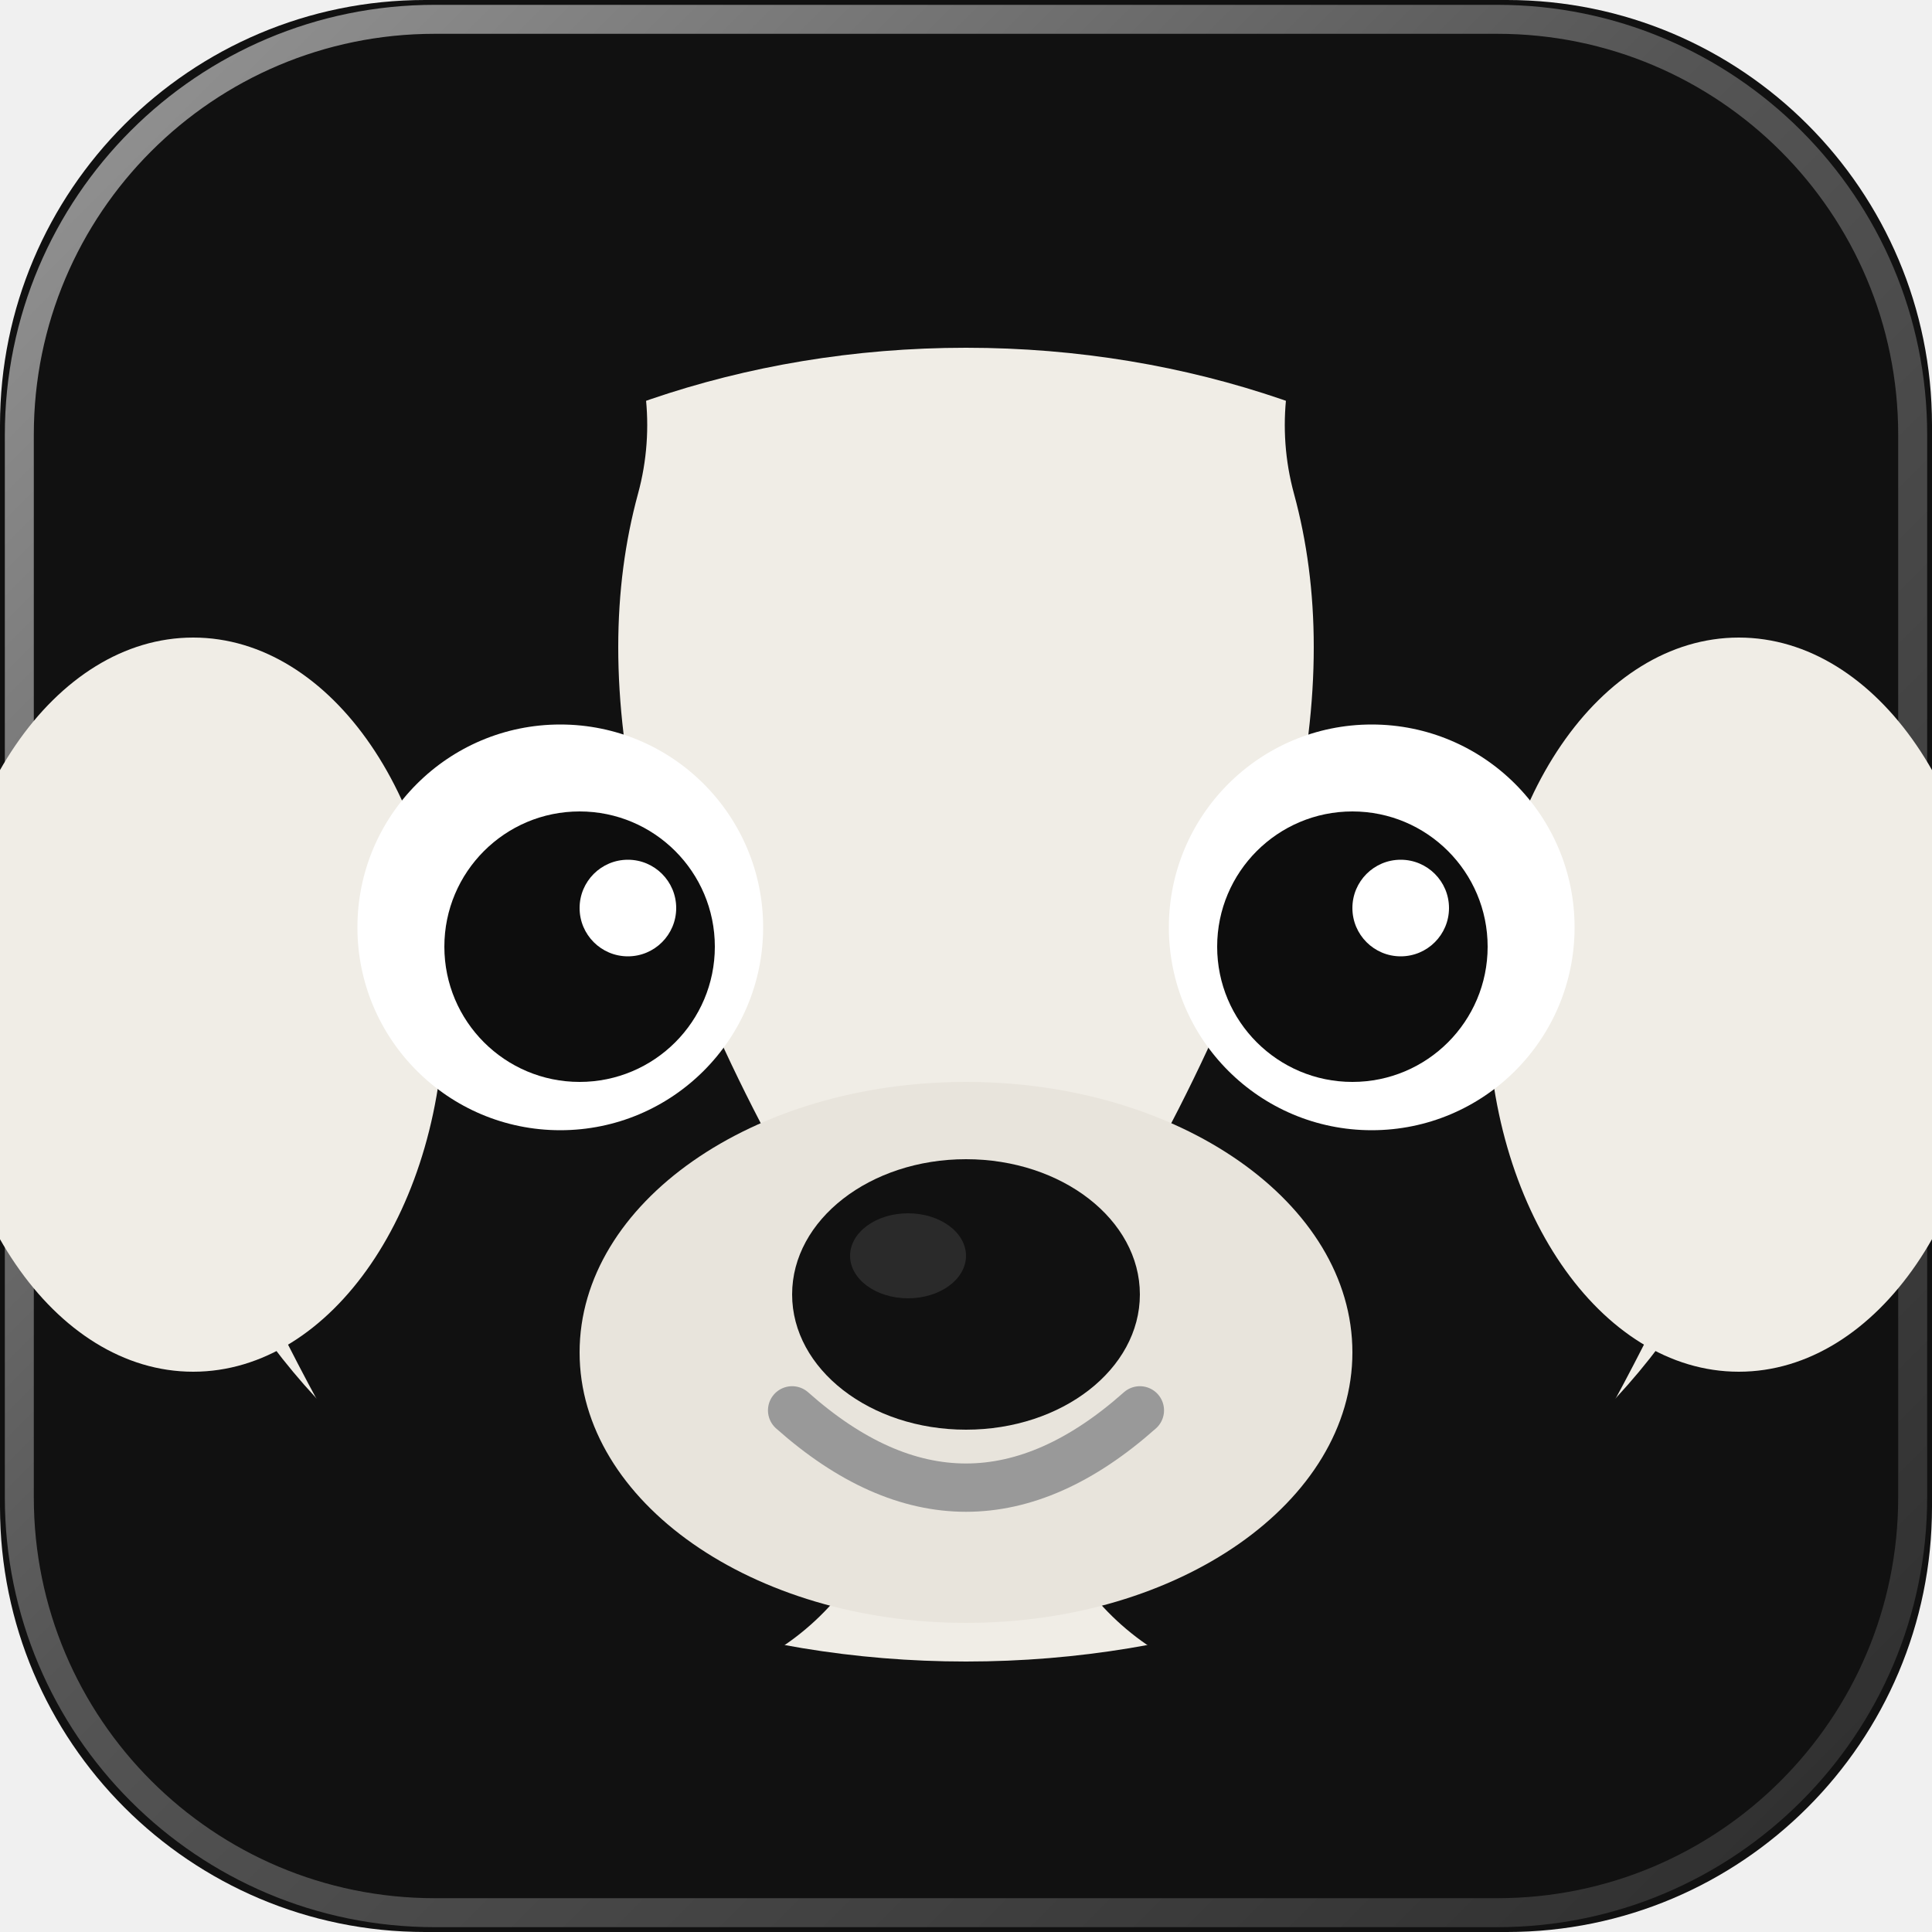
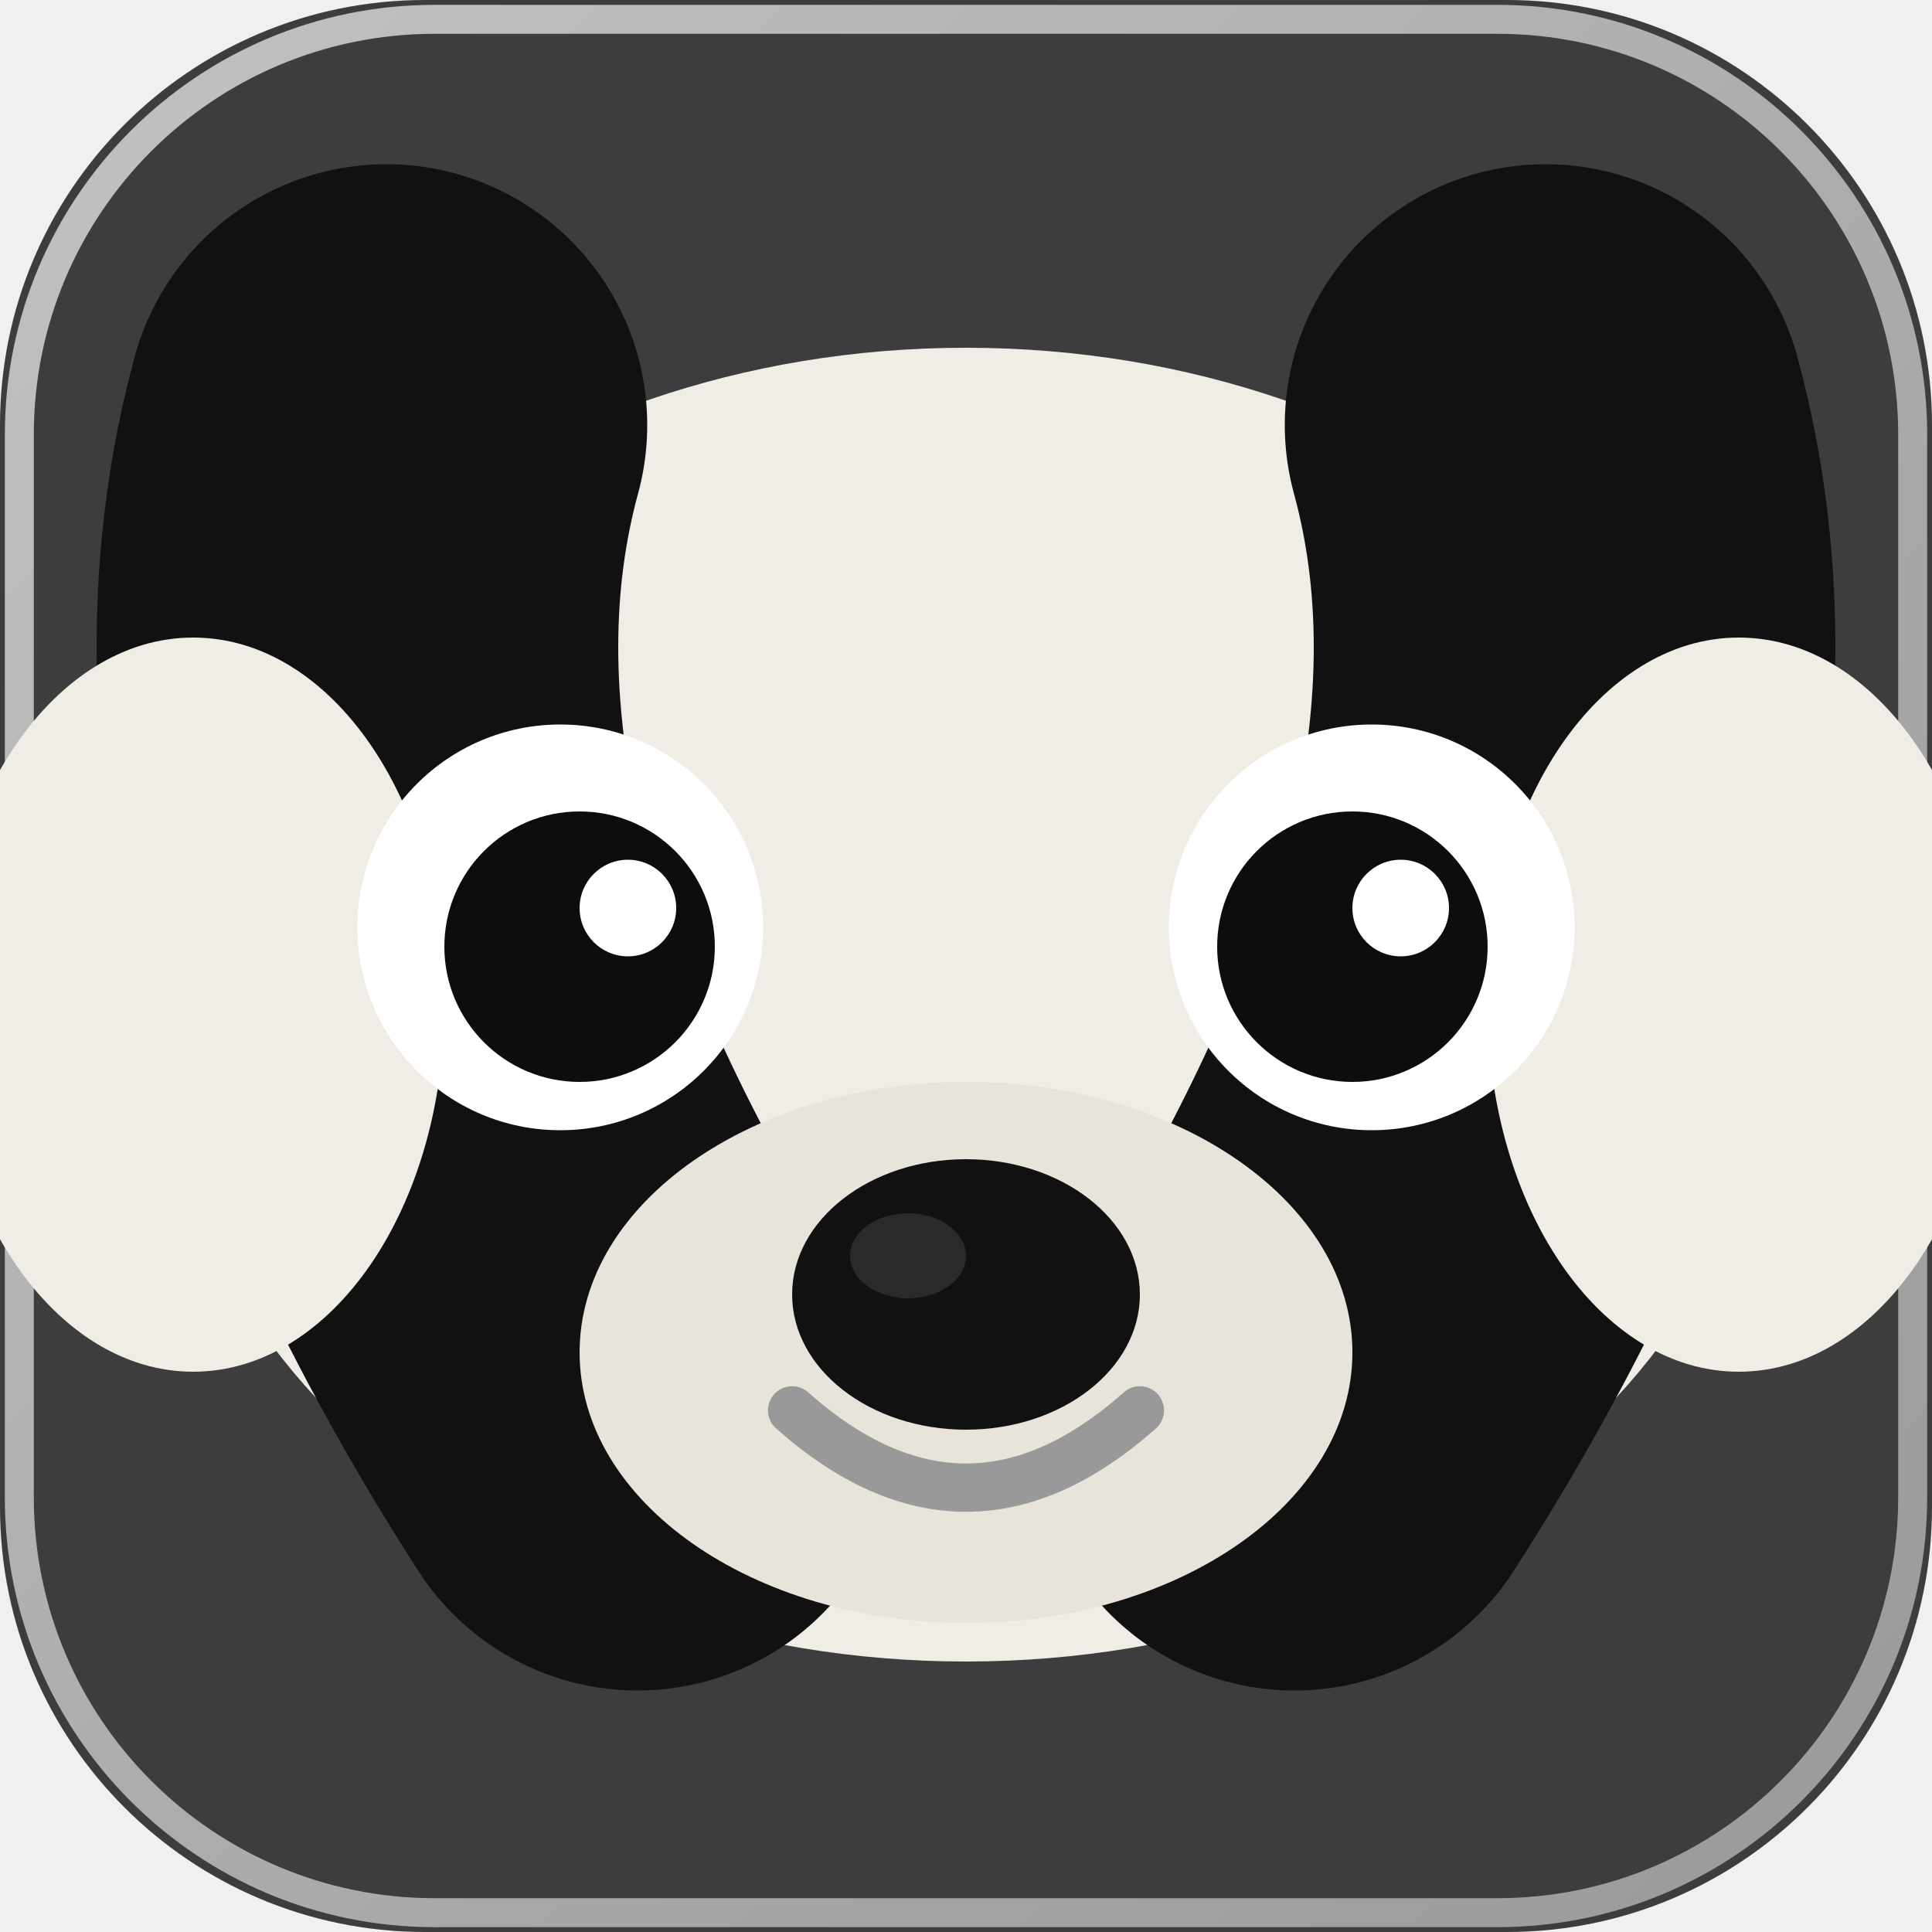
<svg xmlns="http://www.w3.org/2000/svg" width="100" height="100" viewBox="0 0 100 100" fill="none">
  <defs>
    <linearGradient id="borderGrad" x1="0" y1="0" x2="100" y2="100" gradientUnits="userSpaceOnUse">
-       <stop offset="0%" stop-color="#999" />
-       <stop offset="45%" stop-color="#555" />
-       <stop offset="100%" stop-color="#2c2c2c" />
+       <stop offset="0%" stop-color="#c2c2c2" />
+       <stop offset="55%" stop-color="#ababab" />
+       <stop offset="100%" stop-color="#999" />
    </linearGradient>
  </defs>
-   <rect width="100" height="100" rx="22" fill="#111" />
+   <rect width="100" height="100" rx="22" fill="#3d3d3d" />
  <rect x="1" y="1" width="98" height="98" rx="21.5" fill="none" stroke="url(#borderGrad)" stroke-width="1.5" />
  <ellipse cx="50" cy="52" rx="42" ry="34" fill="#F0EDE6" />
  <ellipse cx="19" cy="24" rx="12" ry="11" fill="#777" />
  <ellipse cx="81" cy="24" rx="12" ry="11" fill="#777" />
  <ellipse cx="19" cy="25" rx="7" ry="6.5" fill="#aaa" />
  <ellipse cx="81" cy="25" rx="7" ry="6.5" fill="#aaa" />
  <path d="M 33 74 Q 24 60 20 46 Q 17 33 20 22" stroke="#111" stroke-width="27" stroke-linecap="round" fill="none" />
  <path d="M 67 74 Q 76 60 80 46 Q 83 33 80 22" stroke="#111" stroke-width="27" stroke-linecap="round" fill="none" />
  <ellipse cx="50" cy="40" rx="10" ry="18" fill="#F0EDE6" />
  <ellipse cx="10" cy="52" rx="13" ry="19" fill="#F0EDE6" />
  <ellipse cx="90" cy="52" rx="13" ry="19" fill="#F0EDE6" />
  <ellipse cx="50" cy="70" rx="20" ry="14" fill="#E8E4DC" />
  <circle cx="29" cy="48" r="10.5" fill="white" />
  <circle cx="71" cy="48" r="10.5" fill="white" />
  <circle cx="30" cy="49" r="7" fill="#0d0d0d" />
  <circle cx="70" cy="49" r="7" fill="#0d0d0d" />
  <circle cx="32.5" cy="47" r="2.5" fill="white" />
  <circle cx="72.5" cy="47" r="2.5" fill="white" />
  <ellipse cx="50" cy="67" rx="9" ry="7" fill="#111" />
  <ellipse cx="47" cy="65" rx="3" ry="2.2" fill="#2a2a2a" />
  <path d="M 41 73 Q 50 81 59 73" stroke="#999" stroke-width="2.5" stroke-linecap="round" fill="none" />
</svg>
